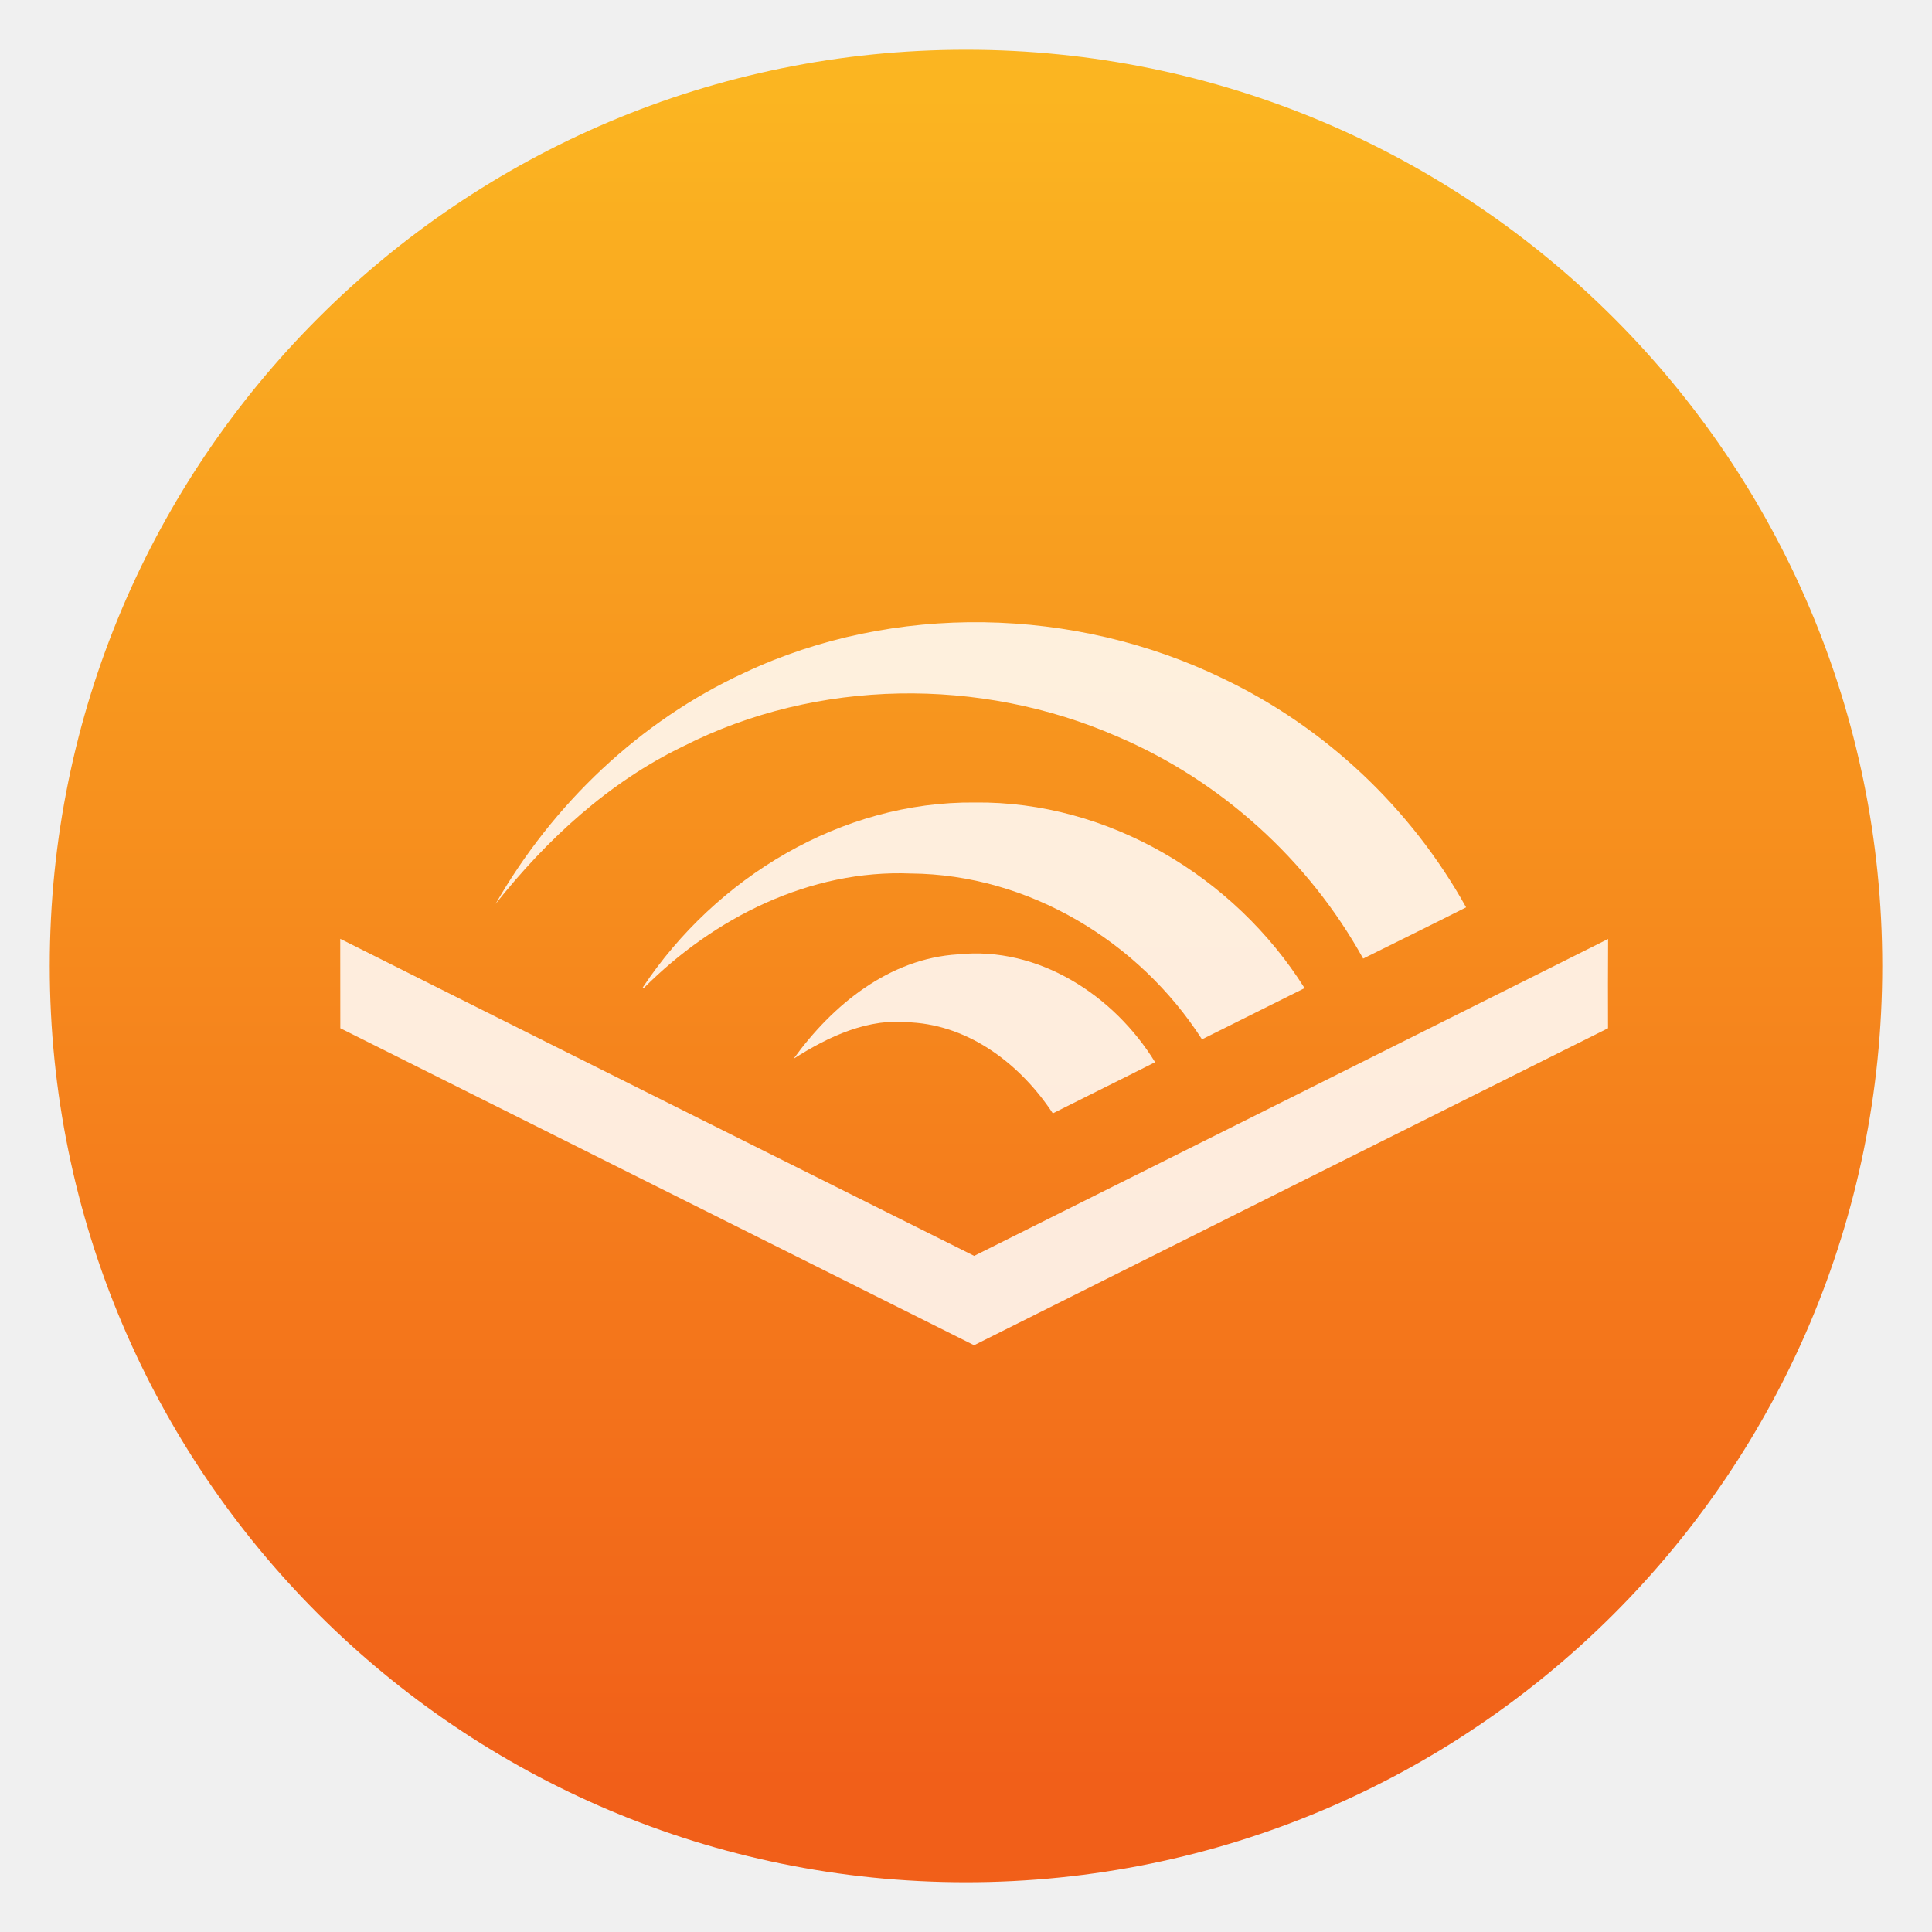
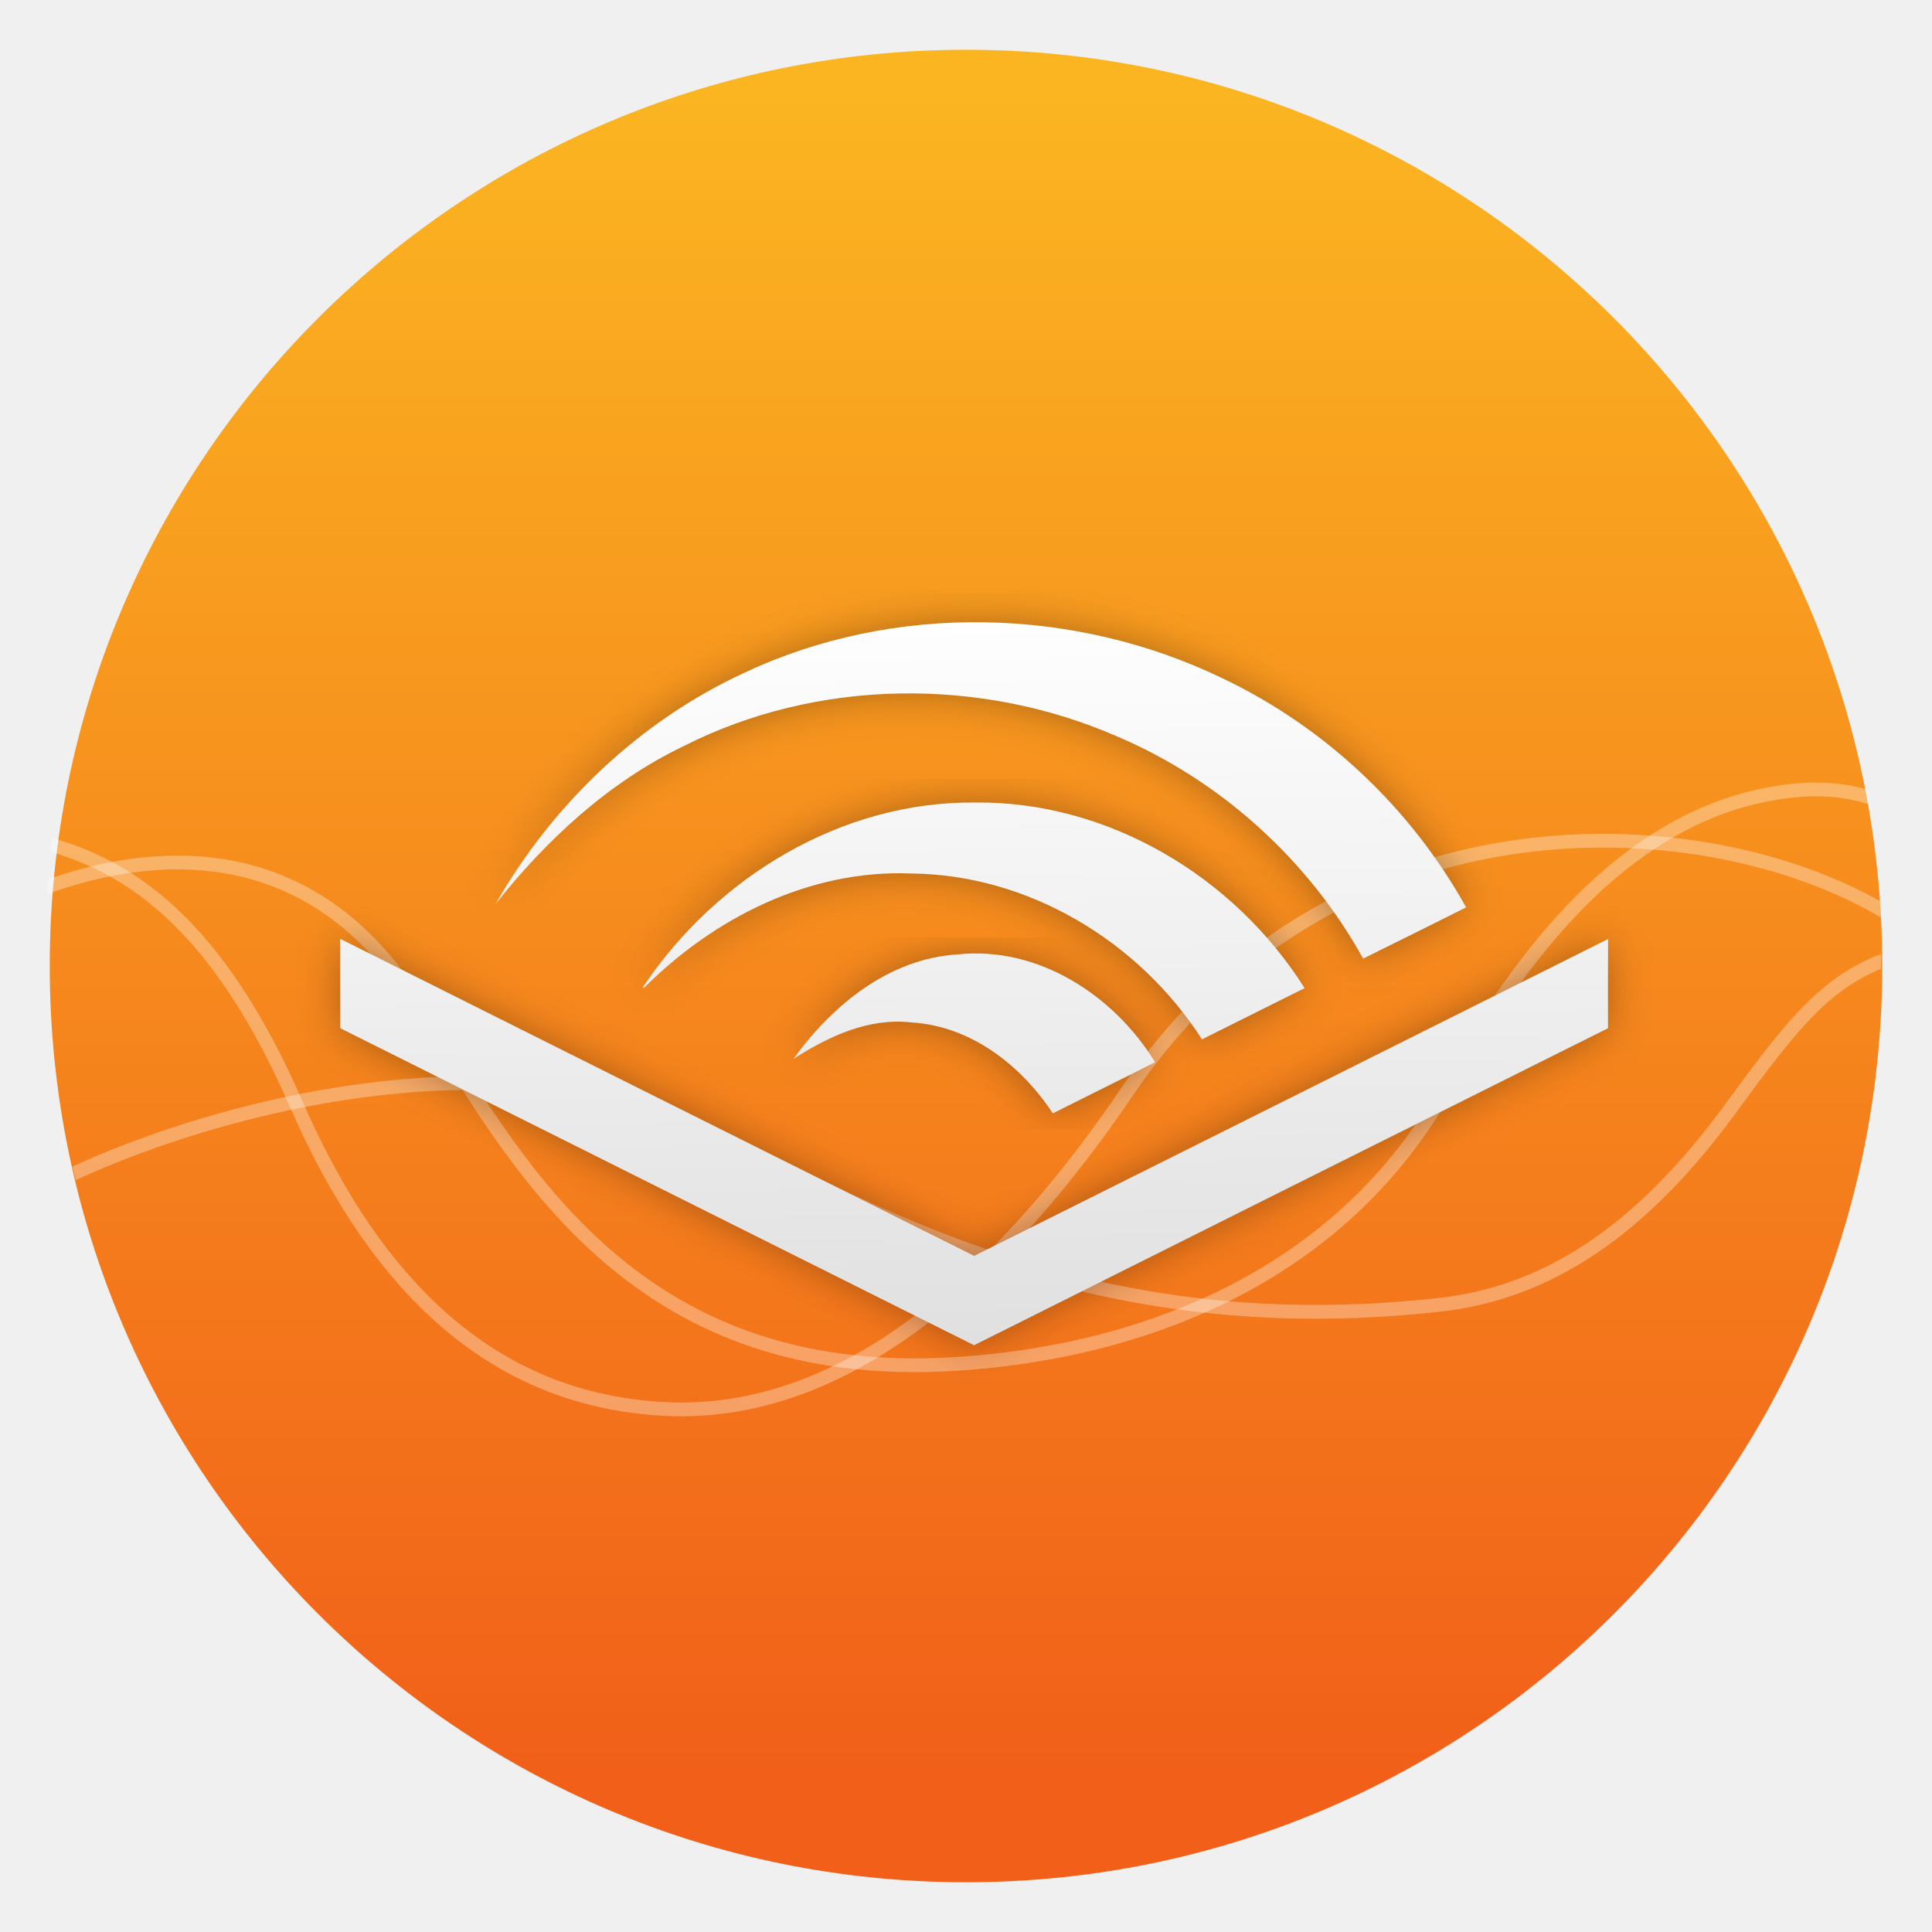
- <svg xmlns="http://www.w3.org/2000/svg" style="clip-rule:evenodd;fill-rule:evenodd;stroke-linejoin:round;stroke-miterlimit:2" version="1.1" viewBox="0 0 48 48" id="svg13">
-   <circle cx="24" cy="24" r="22.764" style="fill:url(#_Linear1)" id="circle2" />
+ <svg xmlns="http://www.w3.org/2000/svg" xmlns:xlink="http://www.w3.org/1999/xlink" style="clip-rule:evenodd;fill-rule:evenodd;stroke-linejoin:round;stroke-miterlimit:2" version="1.1" viewBox="0 0 48 48" id="svg13">
+   <circle cx="24" cy="24" r="22.764" style="fill:url(#_Linear1);fill-opacity:1.0" id="circle2" />
  <defs id="defs11">
-     <linearGradient id="_Linear1" x2="1" gradientTransform="matrix(-.652063 -42.6054 42.6054 -.652063 24.0203 44.5892)" gradientUnits="userSpaceOnUse">
+     <linearGradient id="linearGradient1291">
+       <stop id="stop1287" offset="0" style="stop-color:#e0e0e0;stop-opacity:1" />
+       <stop id="stop1289" offset="1" style="stop-color:#ffffff;stop-opacity:1" />
+     </linearGradient>
+     <linearGradient id="linearGradient1285">
+       <stop id="stop1281" offset="0" style="stop-color:#e0e0e0;stop-opacity:1" />
+       <stop id="stop1283" offset="1" style="stop-color:#ffffff;stop-opacity:1" />
+     </linearGradient>
+     <linearGradient id="linearGradient1279">
+       <stop id="stop1275" offset="0" style="stop-color:#e0e0e0;stop-opacity:1" />
+       <stop id="stop1277" offset="1" style="stop-color:#ffffff;stop-opacity:1" />
+     </linearGradient>
+     <linearGradient id="linearGradient1265">
+       <stop style="stop-color:#e0e0e0;stop-opacity:1" offset="0" id="stop1261" />
+       <stop style="stop-color:#ffffff;stop-opacity:1" offset="1" id="stop1263" />
+     </linearGradient>
+     <linearGradient id="_Linear1" x2="1" gradientTransform="matrix(-0.652063,-42.6054,42.6054,-0.652063,24.0203,44.5892)" gradientUnits="userSpaceOnUse" xlink:href="#linearGradient904">
      <stop style="stop-color:#f15f19" offset="0" id="stop6" />
      <stop style="stop-color:#fbb521" offset="1" id="stop8" />
    </linearGradient>
+     <clipPath id="a">
+       <circle cx="8.467" cy="288.53" r="6.879" style="fill:#d86eb0;stroke-width:0.491;stroke-opacity:0.039;paint-order:stroke markers fill" id="circle4" />
+     </clipPath>
+     <linearGradient id="b" x1="9.26" x2="9.26" y1="-0.262" y2="15.612" gradientTransform="matrix(2.873039,0,0,2.873039,-2.669701,1.901898)" gradientUnits="userSpaceOnUse">
+       <stop stop-color="#36474f" offset="0" id="stop7" />
+       <stop stop-color="#273238" stop-opacity=".988" offset="1" id="stop9" />
+     </linearGradient>
+     <filter style="color-interpolation-filters:sRGB" id="c" x="-0.06" y="-0.06" width="1.119" height="1.121">
+       <feGaussianBlur stdDeviation="0.159" id="feGaussianBlur12" />
+     </filter>
+     <clipPath id="a-3">
+       <circle cx="8.467" cy="288.53" r="6.879" style="fill:#d86eb0;stroke-width:0.491;stroke-opacity:0.039;paint-order:stroke markers fill" id="circle4-6" />
+     </clipPath>
+     <filter style="color-interpolation-filters:sRGB;" id="filter994">
+       <feFlood flood-opacity="0.314" flood-color="rgb(0,0,0)" result="flood" id="feFlood984" />
+       <feComposite in="flood" in2="SourceGraphic" operator="in" result="composite1" id="feComposite986" />
+       <feGaussianBlur in="composite1" stdDeviation="0.5" result="blur" id="feGaussianBlur988" />
+       <feOffset dx="0" dy="0" result="offset" id="feOffset990" />
+       <feComposite in="SourceGraphic" in2="offset" operator="over" result="composite2" id="feComposite992" />
+     </filter>
+     <filter style="color-interpolation-filters:sRGB;" id="filter1006">
+       <feFlood flood-opacity="0.314" flood-color="rgb(0,0,0)" result="flood" id="feFlood996" />
+       <feComposite in="flood" in2="SourceGraphic" operator="in" result="composite1" id="feComposite998" />
+       <feGaussianBlur in="composite1" stdDeviation="0.5" result="blur" id="feGaussianBlur1000" />
+       <feOffset dx="0" dy="0" result="offset" id="feOffset1002" />
+       <feComposite in="SourceGraphic" in2="offset" operator="over" result="composite2" id="feComposite1004" />
+     </filter>
+     <filter style="color-interpolation-filters:sRGB;" id="filter1018">
+       <feFlood flood-opacity="0.314" flood-color="rgb(0,0,0)" result="flood" id="feFlood1008" />
+       <feComposite in="flood" in2="SourceGraphic" operator="in" result="composite1" id="feComposite1010" />
+       <feGaussianBlur in="composite1" stdDeviation="0.5" result="blur" id="feGaussianBlur1012" />
+       <feOffset dx="0" dy="0" result="offset" id="feOffset1014" />
+       <feComposite in="SourceGraphic" in2="offset" operator="over" result="composite2" id="feComposite1016" />
+     </filter>
+     <filter style="color-interpolation-filters:sRGB;" id="filter1030">
+       <feFlood flood-opacity="0.314" flood-color="rgb(0,0,0)" result="flood" id="feFlood1020" />
+       <feComposite in="flood" in2="SourceGraphic" operator="in" result="composite1" id="feComposite1022" />
+       <feGaussianBlur in="composite1" stdDeviation="0.5" result="blur" id="feGaussianBlur1024" />
+       <feOffset dx="0" dy="0" result="offset" id="feOffset1026" />
+       <feComposite in="SourceGraphic" in2="offset" operator="over" result="composite2" id="feComposite1028" />
+     </filter>
+     <linearGradient id="linearGradient904">
+       <stop id="stop900" offset="0" style="stop-color:#73df1a;stop-opacity:1" />
+       <stop style="stop-color:#65d11f;stop-opacity:1;" offset="0.532" id="stop4594" />
+       <stop id="stop902" offset="1" style="stop-color:#4ab428;stop-opacity:1" />
+     </linearGradient>
+     <linearGradient xlink:href="#linearGradient1279" id="linearGradient1267" x1="24.201" y1="33.422" x2="23.882" y2="14.873" gradientUnits="userSpaceOnUse" />
+     <linearGradient xlink:href="#linearGradient1285" id="linearGradient1269" x1="24.201" y1="33.422" x2="23.882" y2="14.873" gradientUnits="userSpaceOnUse" />
+     <linearGradient xlink:href="#linearGradient1291" id="linearGradient1271" x1="24.201" y1="33.422" x2="23.882" y2="14.873" gradientUnits="userSpaceOnUse" />
+     <linearGradient xlink:href="#linearGradient1265" id="linearGradient1273" x1="24.201" y1="33.422" x2="23.882" y2="14.873" gradientUnits="userSpaceOnUse" />
  </defs>
-   <path d="m 18.495,16.714 c 3.708,-1.747 8.201,-1.643 11.879,0.139 2.545,1.209 4.684,3.227 6.051,5.69 -0.851,0.43 -1.706,0.85 -2.558,1.273 -1.358,-2.45 -3.536,-4.424 -6.114,-5.52 -3.398,-1.484 -7.454,-1.441 -10.773,0.243 -1.855,0.894 -3.395,2.315 -4.667,3.918 1.421,-2.479 3.579,-4.543 6.182,-5.743 z" style="clip-rule:evenodd;fill:#ffffff;fill-opacity:0.851;fill-rule:nonzero;stroke-linejoin:round;stroke-miterlimit:2" id="path4-3" />
-   <path d="m 24.222,19.938 c -3.322,-0.033 -6.437,1.866 -8.253,4.595 l 0.027,0.014 c 1.745,-1.747 4.125,-2.947 6.634,-2.845 2.919,0.023 5.669,1.684 7.233,4.12 0.85,-0.424 1.7,-0.848 2.549,-1.272 -1.744,-2.773 -4.885,-4.65 -8.19,-4.612 z" style="clip-rule:evenodd;fill:#ffffff;fill-opacity:0.851;fill-rule:nonzero;stroke-linejoin:round;stroke-miterlimit:2" id="path6" />
-   <path d="M 8.453,23.325 C 13.7,25.957 18.952,28.578 24.203,31.202 c 5.249,-2.623 10.501,-5.245 15.75,-7.873 -0.004,0.739 -0.005,1.479 -0.002,2.217 -5.252,2.623 -10.502,5.248 -15.75,7.876 -5.248,-2.627 -10.496,-5.252 -15.746,-7.876 0,-0.741 0,-1.481 -0.002,-2.221 z" style="clip-rule:evenodd;fill:#ffffff;fill-opacity:0.851;fill-rule:nonzero;stroke-linejoin:round;stroke-miterlimit:2" id="path8" />
-   <path d="m 19.716,26.305 c 0.966,-1.336 2.373,-2.491 4.085,-2.594 2,-0.208 3.878,1.019 4.897,2.679 -0.845,0.428 -1.696,0.845 -2.541,1.271 -0.789,-1.197 -2.041,-2.173 -3.514,-2.259 -1.061,-0.122 -2.057,0.347 -2.927,0.903 z" style="clip-rule:evenodd;fill:#ffffff;fill-opacity:0.851;fill-rule:nonzero;stroke-linejoin:round;stroke-miterlimit:2" id="path10" />
+   <g style="fill:none;stroke:#ffffff;stroke-width:0.103;stroke-opacity:0.937" transform="matrix(3.314913,0,0,3.314913,-4.132538,-932.9611)" clip-path="url(#a-3)" id="g31">
+     <path style="opacity:0.35" d="m 1.485,287.74 c 0.719,0.155 1.391,0.625 1.983,1.981 0.674,1.544 1.623,2.229 2.772,2.283 1.48,0.07 2.673,-1.226 3.459,-2.385 1.602,-2.362 4.519,-2.136 5.816,-1.251" id="path25" />
+     <path style="opacity:0.35" d="m 1.493,288.13 c 0.894,-0.35 2.083,-0.424 2.872,0.827 0.722,1.143 1.576,2.867 4.049,2.709 1.478,-0.095 2.956,-0.71 3.718,-2.15 0.529,-0.933 1.26,-1.871 2.293,-2.104 0.382,-0.082 0.655,-0.07 0.976,0.057" id="path27" />
+     <path style="opacity:0.35" d="m 1.775,290.25 c 0.947,-0.444 2.746,-0.953 4.197,-0.53 1.297,0.379 2.937,1.847 6.056,1.504 0.824,-0.09 1.522,-0.563 2.183,-1.464 0.478,-0.652 0.75,-1.02 1.306,-1.167" id="path29" />
+   </g>
+   <path d="M 8.453,23.325 C 13.7,25.957 18.952,28.578 24.203,31.202 c 5.249,-2.623 10.501,-5.245 15.75,-7.873 -0.004,0.739 -0.005,1.479 -0.002,2.217 -5.252,2.623 -10.502,5.248 -15.75,7.876 -5.248,-2.627 -10.496,-5.252 -15.746,-7.876 0,-0.741 0,-1.481 -0.002,-2.221 z" style="clip-rule:evenodd;fill:url(#linearGradient1273);fill-opacity:1;fill-rule:nonzero;stroke-linejoin:round;stroke-miterlimit:2;filter:url(#filter1030)" id="path8" />
+   <path d="m 18.495,16.714 c 3.708,-1.747 8.201,-1.643 11.879,0.139 2.545,1.209 4.684,3.227 6.051,5.69 -0.851,0.43 -1.706,0.85 -2.558,1.273 -1.358,-2.45 -3.536,-4.424 -6.114,-5.52 -3.398,-1.484 -7.454,-1.441 -10.773,0.243 -1.855,0.894 -3.395,2.315 -4.667,3.918 1.421,-2.479 3.579,-4.543 6.182,-5.743 z" style="clip-rule:evenodd;fill:url(#linearGradient1267);fill-opacity:1;fill-rule:nonzero;stroke-linejoin:round;stroke-miterlimit:2;filter:url(#filter994)" id="path4-3" />
+   <path d="m 24.222,19.938 c -3.322,-0.033 -6.437,1.866 -8.253,4.595 l 0.027,0.014 c 1.745,-1.747 4.125,-2.947 6.634,-2.845 2.919,0.023 5.669,1.684 7.233,4.12 0.85,-0.424 1.7,-0.848 2.549,-1.272 -1.744,-2.773 -4.885,-4.65 -8.19,-4.612 z" style="clip-rule:evenodd;fill:url(#linearGradient1269);fill-opacity:1;fill-rule:nonzero;stroke-linejoin:round;stroke-miterlimit:2;filter:url(#filter1006)" id="path6" />
+   <path d="m 19.716,26.305 c 0.966,-1.336 2.373,-2.491 4.085,-2.594 2,-0.208 3.878,1.019 4.897,2.679 -0.845,0.428 -1.696,0.845 -2.541,1.271 -0.789,-1.197 -2.041,-2.173 -3.514,-2.259 -1.061,-0.122 -2.057,0.347 -2.927,0.903 z" style="clip-rule:evenodd;fill:url(#linearGradient1271);fill-opacity:1;fill-rule:nonzero;stroke-linejoin:round;stroke-miterlimit:2;filter:url(#filter1018)" id="path10" />
</svg>
